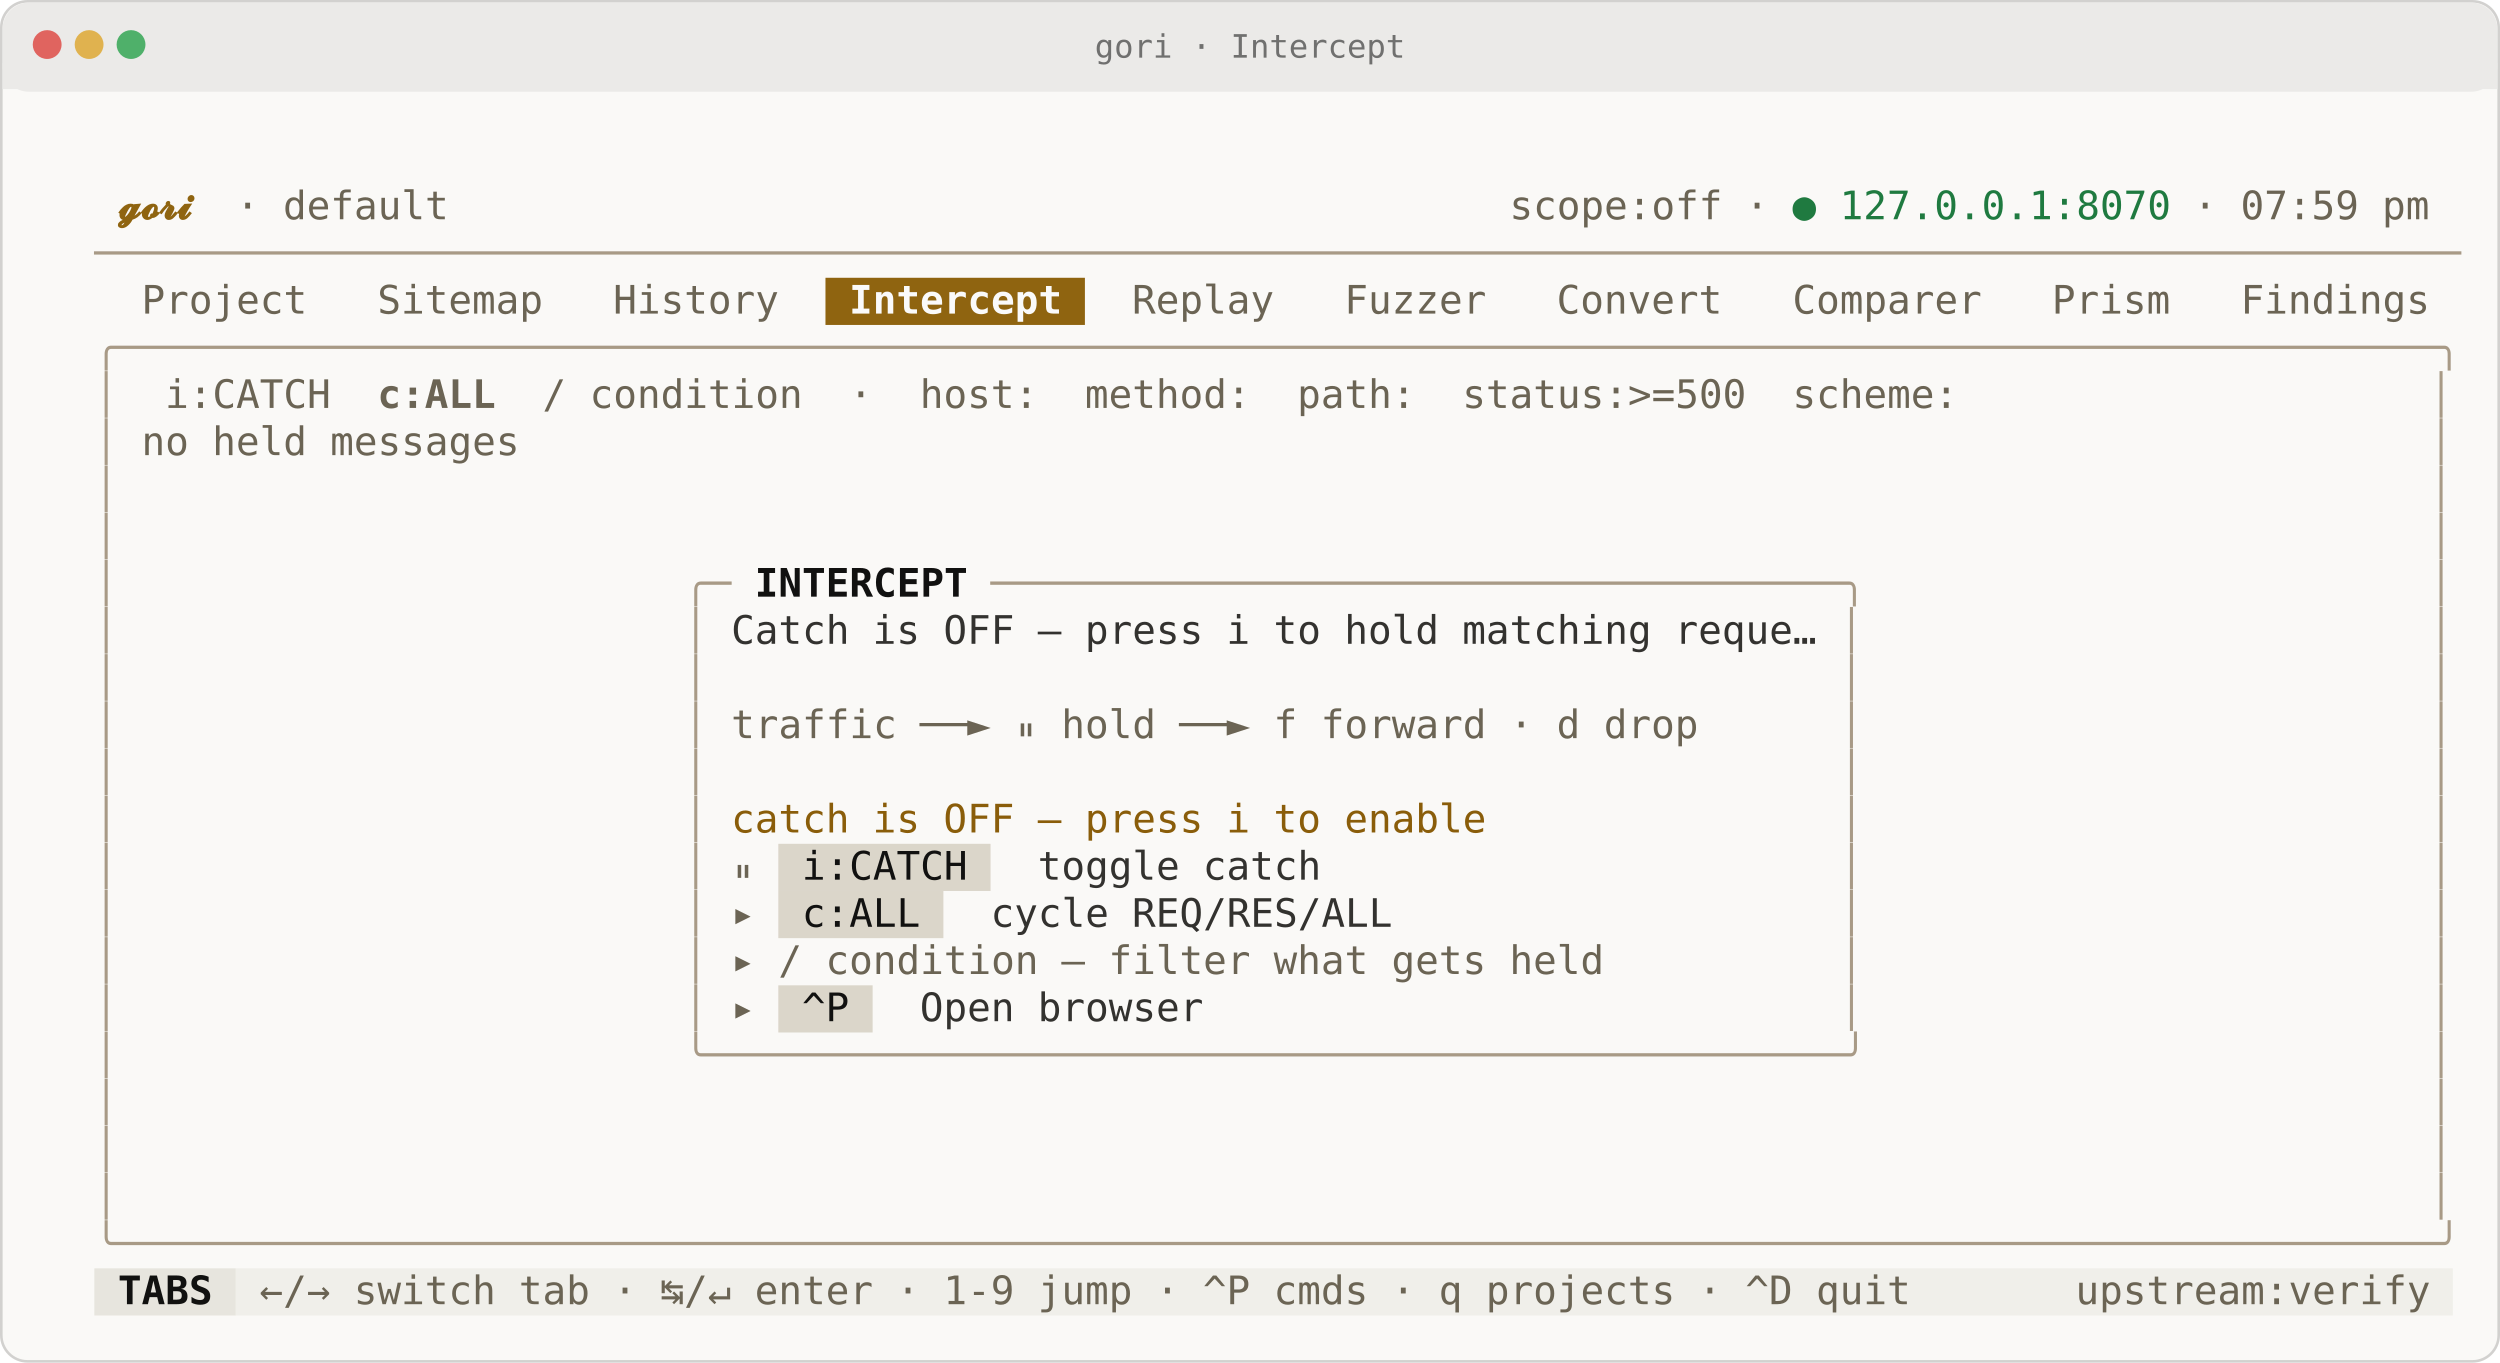
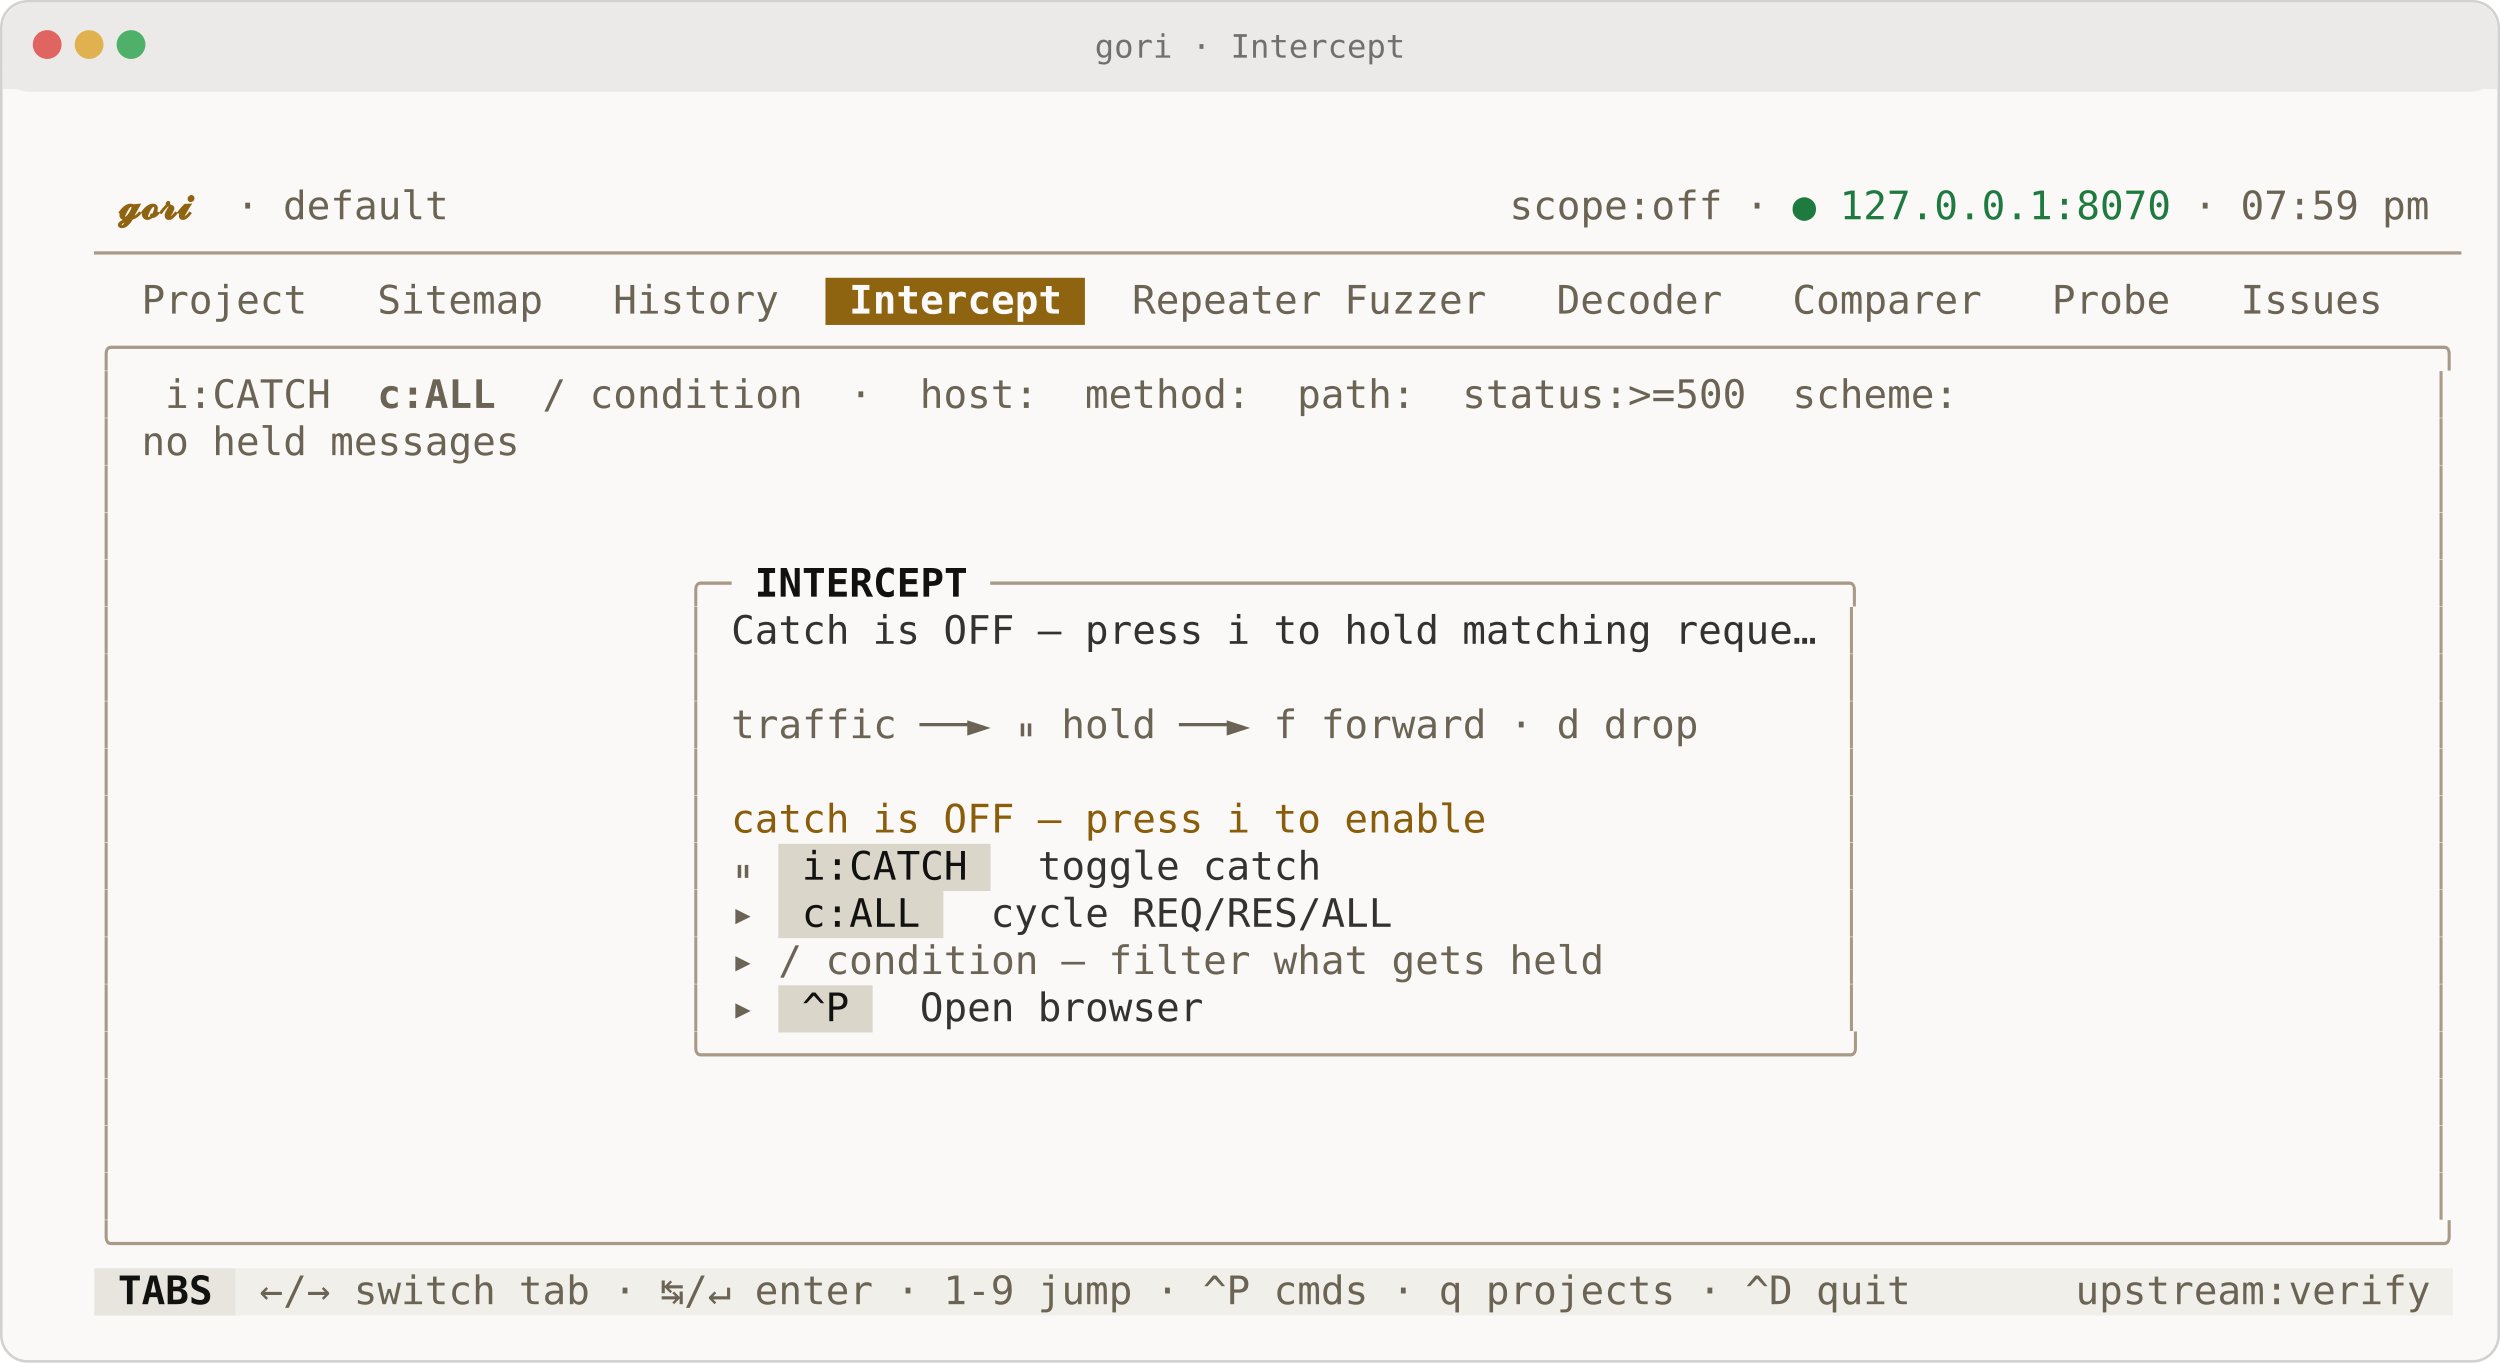
<svg xmlns="http://www.w3.org/2000/svg" width="954" height="520" viewBox="0 0 954.0 520.0" font-family="ui-monospace,'SF Mono','JetBrains Mono',Menlo,Consolas,monospace" font-size="15.0px" role="img" aria-label="gori · Intercept">
  <rect x="0.5" y="0.5" width="953.0" height="519.0" rx="10" ry="10" fill="#faf9f7" stroke="#d2d1cf" stroke-width="1" />
  <rect x="1" y="1" width="952.0" height="34.0" rx="10" ry="10" fill="#ebeae8" />
  <rect x="1" y="24.0" width="952.0" height="10" fill="#ebeae8" />
  <circle cx="18.0" cy="17.0" r="5.5" fill="#e0645f" />
  <circle cx="34.0" cy="17.0" r="5.5" fill="#e0b24f" />
  <circle cx="50.0" cy="17.0" r="5.5" fill="#4fb06a" />
  <text x="477.0" y="22.0" text-anchor="middle" fill="#70706f" font-size="12.3px">gori · Intercept</text>
  <rect x="315.00" y="106.00" width="99.00" height="18.00" fill="#8f6410" />
  <rect x="297.00" y="322.00" width="81.00" height="18.00" fill="#dbd6ca" />
  <rect x="297.00" y="340.00" width="63.00" height="18.00" fill="#dbd6ca" />
  <rect x="297.00" y="376.00" width="36.00" height="18.00" fill="#dbd6ca" />
  <rect x="36.00" y="484.00" width="54.00" height="18.00" fill="#e7e5de" />
  <rect x="90.00" y="484.00" width="846.00" height="18.00" fill="#f0efea" />
  <text x="45.00" y="83.68" textLength="36.00" lengthAdjust="spacingAndGlyphs" fill="#8f6410" font-weight="700" xml:space="preserve">𝓰𝓸𝓻𝓲</text>
  <text x="90.00" y="83.68" textLength="9.00" lengthAdjust="spacingAndGlyphs" fill="#6b6454" xml:space="preserve">·</text>
  <text x="108.00" y="83.68" textLength="63.00" lengthAdjust="spacingAndGlyphs" fill="#6b6454" xml:space="preserve">default</text>
  <text x="576.00" y="83.68" textLength="81.00" lengthAdjust="spacingAndGlyphs" fill="#6b6454" xml:space="preserve">scope:off</text>
  <text x="666.00" y="83.68" textLength="9.00" lengthAdjust="spacingAndGlyphs" fill="#6b6454" xml:space="preserve">·</text>
  <text x="684.00" y="83.68" textLength="9.00" lengthAdjust="spacingAndGlyphs" fill="#1f7a40" xml:space="preserve">●</text>
  <text x="702.00" y="83.68" textLength="126.00" lengthAdjust="spacingAndGlyphs" fill="#1f7a40" xml:space="preserve">127.0.0.1:8070</text>
  <text x="837.00" y="83.68" textLength="9.00" lengthAdjust="spacingAndGlyphs" fill="#6b6454" xml:space="preserve">·</text>
  <text x="855.00" y="83.68" textLength="45.00" lengthAdjust="spacingAndGlyphs" fill="#6b6454" xml:space="preserve">07:59</text>
  <text x="909.00" y="83.68" textLength="18.00" lengthAdjust="spacingAndGlyphs" fill="#6b6454" xml:space="preserve">pm</text>
  <text x="36.00" y="101.68" textLength="900.00" lengthAdjust="spacingAndGlyphs" fill="#a89a86" xml:space="preserve">────────────────────────────────────────────────────────────────────────────────────────────────────</text>
  <text x="54.00" y="119.68" textLength="63.00" lengthAdjust="spacingAndGlyphs" fill="#6b6454" xml:space="preserve">Project</text>
  <text x="144.00" y="119.68" textLength="63.00" lengthAdjust="spacingAndGlyphs" fill="#6b6454" xml:space="preserve">Sitemap</text>
  <text x="234.00" y="119.68" textLength="63.00" lengthAdjust="spacingAndGlyphs" fill="#6b6454" xml:space="preserve">History</text>
  <text x="324.00" y="119.68" textLength="81.00" lengthAdjust="spacingAndGlyphs" fill="#fafafa" font-weight="700" xml:space="preserve">Intercept</text>
-   <text x="432.00" y="119.68" textLength="54.00" lengthAdjust="spacingAndGlyphs" fill="#6b6454" xml:space="preserve">Replay</text>
+   <text x="432.00" y="119.68" textLength="54.00" lengthAdjust="spacingAndGlyphs" fill="#6b6454" xml:space="preserve">Repeater</text>
  <text x="513.00" y="119.68" textLength="54.00" lengthAdjust="spacingAndGlyphs" fill="#6b6454" xml:space="preserve">Fuzzer</text>
-   <text x="594.00" y="119.68" textLength="63.00" lengthAdjust="spacingAndGlyphs" fill="#6b6454" xml:space="preserve">Convert</text>
+   <text x="594.00" y="119.68" textLength="63.00" lengthAdjust="spacingAndGlyphs" fill="#6b6454" xml:space="preserve">Decoder</text>
  <text x="684.00" y="119.68" textLength="72.00" lengthAdjust="spacingAndGlyphs" fill="#6b6454" xml:space="preserve">Comparer</text>
-   <text x="783.00" y="119.68" textLength="45.00" lengthAdjust="spacingAndGlyphs" fill="#6b6454" xml:space="preserve">Prism</text>
-   <text x="855.00" y="119.68" textLength="72.00" lengthAdjust="spacingAndGlyphs" fill="#6b6454" xml:space="preserve">Findings</text>
+   <text x="783.00" y="119.68" textLength="45.00" lengthAdjust="spacingAndGlyphs" fill="#6b6454" xml:space="preserve">Probe</text>
+   <text x="855.00" y="119.68" textLength="72.00" lengthAdjust="spacingAndGlyphs" fill="#6b6454" xml:space="preserve">Issues</text>
  <text x="36.00" y="137.68" textLength="900.00" lengthAdjust="spacingAndGlyphs" fill="#a89a86" xml:space="preserve">╭──────────────────────────────────────────────────────────────────────────────────────────────────╮</text>
  <text x="36.00" y="155.68" textLength="9.00" lengthAdjust="spacingAndGlyphs" fill="#a89a86" xml:space="preserve">│</text>
  <text x="63.00" y="155.68" textLength="63.00" lengthAdjust="spacingAndGlyphs" fill="#6b6454" xml:space="preserve">i:CATCH</text>
  <text x="144.00" y="155.68" textLength="45.00" lengthAdjust="spacingAndGlyphs" fill="#6b6454" font-weight="700" xml:space="preserve">c:ALL</text>
  <text x="207.00" y="155.68" textLength="9.00" lengthAdjust="spacingAndGlyphs" fill="#6b6454" xml:space="preserve">/</text>
  <text x="225.00" y="155.68" textLength="81.00" lengthAdjust="spacingAndGlyphs" fill="#6b6454" xml:space="preserve">condition</text>
  <text x="324.00" y="155.68" textLength="9.00" lengthAdjust="spacingAndGlyphs" fill="#6b6454" xml:space="preserve">·</text>
  <text x="351.00" y="155.68" textLength="45.00" lengthAdjust="spacingAndGlyphs" fill="#6b6454" xml:space="preserve">host:</text>
  <text x="414.00" y="155.68" textLength="63.00" lengthAdjust="spacingAndGlyphs" fill="#6b6454" xml:space="preserve">method:</text>
  <text x="495.00" y="155.68" textLength="45.00" lengthAdjust="spacingAndGlyphs" fill="#6b6454" xml:space="preserve">path:</text>
  <text x="558.00" y="155.68" textLength="108.00" lengthAdjust="spacingAndGlyphs" fill="#6b6454" xml:space="preserve">status:&gt;=500</text>
  <text x="684.00" y="155.68" textLength="63.00" lengthAdjust="spacingAndGlyphs" fill="#6b6454" xml:space="preserve">scheme:</text>
  <text x="927.00" y="155.68" textLength="9.00" lengthAdjust="spacingAndGlyphs" fill="#a89a86" xml:space="preserve">│</text>
  <text x="36.00" y="173.68" textLength="9.00" lengthAdjust="spacingAndGlyphs" fill="#a89a86" xml:space="preserve">│</text>
  <text x="54.00" y="173.68" textLength="18.00" lengthAdjust="spacingAndGlyphs" fill="#6b6454" xml:space="preserve">no</text>
  <text x="81.00" y="173.68" textLength="36.00" lengthAdjust="spacingAndGlyphs" fill="#6b6454" xml:space="preserve">held</text>
  <text x="126.00" y="173.68" textLength="72.00" lengthAdjust="spacingAndGlyphs" fill="#6b6454" xml:space="preserve">messages</text>
  <text x="927.00" y="173.68" textLength="9.00" lengthAdjust="spacingAndGlyphs" fill="#a89a86" xml:space="preserve">│</text>
  <text x="36.00" y="191.68" textLength="9.00" lengthAdjust="spacingAndGlyphs" fill="#a89a86" xml:space="preserve">│</text>
  <text x="927.00" y="191.68" textLength="9.00" lengthAdjust="spacingAndGlyphs" fill="#a89a86" xml:space="preserve">│</text>
  <text x="36.00" y="209.68" textLength="9.00" lengthAdjust="spacingAndGlyphs" fill="#a89a86" xml:space="preserve">│</text>
  <text x="927.00" y="209.68" textLength="9.00" lengthAdjust="spacingAndGlyphs" fill="#a89a86" xml:space="preserve">│</text>
  <text x="36.00" y="227.68" textLength="9.00" lengthAdjust="spacingAndGlyphs" fill="#a89a86" xml:space="preserve">│</text>
  <text x="261.00" y="227.68" textLength="18.00" lengthAdjust="spacingAndGlyphs" fill="#a89a86" xml:space="preserve">╭─</text>
  <text x="288.00" y="227.68" textLength="81.00" lengthAdjust="spacingAndGlyphs" fill="#111110" font-weight="700" xml:space="preserve">INTERCEPT</text>
  <text x="378.00" y="227.68" textLength="333.00" lengthAdjust="spacingAndGlyphs" fill="#a89a86" xml:space="preserve">────────────────────────────────────╮</text>
  <text x="927.00" y="227.68" textLength="9.00" lengthAdjust="spacingAndGlyphs" fill="#a89a86" xml:space="preserve">│</text>
  <text x="36.00" y="245.68" textLength="9.00" lengthAdjust="spacingAndGlyphs" fill="#a89a86" xml:space="preserve">│</text>
  <text x="261.00" y="245.68" textLength="9.00" lengthAdjust="spacingAndGlyphs" fill="#a89a86" xml:space="preserve">│</text>
  <text x="279.00" y="245.68" textLength="45.00" lengthAdjust="spacingAndGlyphs" fill="#33322f" xml:space="preserve">Catch</text>
  <text x="333.00" y="245.68" textLength="18.00" lengthAdjust="spacingAndGlyphs" fill="#33322f" xml:space="preserve">is</text>
  <text x="360.00" y="245.68" textLength="27.00" lengthAdjust="spacingAndGlyphs" fill="#33322f" xml:space="preserve">OFF</text>
  <text x="396.00" y="245.68" textLength="9.00" lengthAdjust="spacingAndGlyphs" fill="#33322f" xml:space="preserve">—</text>
  <text x="414.00" y="245.68" textLength="45.00" lengthAdjust="spacingAndGlyphs" fill="#33322f" xml:space="preserve">press</text>
  <text x="468.00" y="245.68" textLength="9.00" lengthAdjust="spacingAndGlyphs" fill="#33322f" xml:space="preserve">i</text>
  <text x="486.00" y="245.68" textLength="18.00" lengthAdjust="spacingAndGlyphs" fill="#33322f" xml:space="preserve">to</text>
  <text x="513.00" y="245.68" textLength="36.00" lengthAdjust="spacingAndGlyphs" fill="#33322f" xml:space="preserve">hold</text>
  <text x="558.00" y="245.68" textLength="72.00" lengthAdjust="spacingAndGlyphs" fill="#33322f" xml:space="preserve">matching</text>
  <text x="639.00" y="245.68" textLength="54.00" lengthAdjust="spacingAndGlyphs" fill="#33322f" xml:space="preserve">reque…</text>
  <text x="702.00" y="245.68" textLength="9.00" lengthAdjust="spacingAndGlyphs" fill="#a89a86" xml:space="preserve">│</text>
  <text x="927.00" y="245.68" textLength="9.00" lengthAdjust="spacingAndGlyphs" fill="#a89a86" xml:space="preserve">│</text>
  <text x="36.00" y="263.68" textLength="9.00" lengthAdjust="spacingAndGlyphs" fill="#a89a86" xml:space="preserve">│</text>
  <text x="261.00" y="263.68" textLength="9.00" lengthAdjust="spacingAndGlyphs" fill="#a89a86" xml:space="preserve">│</text>
  <text x="702.00" y="263.68" textLength="9.00" lengthAdjust="spacingAndGlyphs" fill="#a89a86" xml:space="preserve">│</text>
  <text x="927.00" y="263.68" textLength="9.00" lengthAdjust="spacingAndGlyphs" fill="#a89a86" xml:space="preserve">│</text>
  <text x="36.00" y="281.68" textLength="9.00" lengthAdjust="spacingAndGlyphs" fill="#a89a86" xml:space="preserve">│</text>
  <text x="261.00" y="281.68" textLength="9.00" lengthAdjust="spacingAndGlyphs" fill="#a89a86" xml:space="preserve">│</text>
  <text x="279.00" y="281.68" textLength="63.00" lengthAdjust="spacingAndGlyphs" fill="#6b6454" xml:space="preserve">traffic</text>
  <text x="351.00" y="281.68" textLength="27.00" lengthAdjust="spacingAndGlyphs" fill="#6b6454" xml:space="preserve">──►</text>
  <text x="387.00" y="281.68" textLength="9.00" lengthAdjust="spacingAndGlyphs" fill="#6b6454" xml:space="preserve">⏸</text>
  <text x="405.00" y="281.68" textLength="36.00" lengthAdjust="spacingAndGlyphs" fill="#6b6454" xml:space="preserve">hold</text>
  <text x="450.00" y="281.68" textLength="27.00" lengthAdjust="spacingAndGlyphs" fill="#6b6454" xml:space="preserve">──►</text>
  <text x="486.00" y="281.68" textLength="9.00" lengthAdjust="spacingAndGlyphs" fill="#6b6454" xml:space="preserve">f</text>
  <text x="504.00" y="281.68" textLength="63.00" lengthAdjust="spacingAndGlyphs" fill="#6b6454" xml:space="preserve">forward</text>
  <text x="576.00" y="281.68" textLength="9.00" lengthAdjust="spacingAndGlyphs" fill="#6b6454" xml:space="preserve">·</text>
  <text x="594.00" y="281.68" textLength="9.00" lengthAdjust="spacingAndGlyphs" fill="#6b6454" xml:space="preserve">d</text>
  <text x="612.00" y="281.68" textLength="36.00" lengthAdjust="spacingAndGlyphs" fill="#6b6454" xml:space="preserve">drop</text>
  <text x="702.00" y="281.68" textLength="9.00" lengthAdjust="spacingAndGlyphs" fill="#a89a86" xml:space="preserve">│</text>
  <text x="927.00" y="281.68" textLength="9.00" lengthAdjust="spacingAndGlyphs" fill="#a89a86" xml:space="preserve">│</text>
  <text x="36.00" y="299.68" textLength="9.00" lengthAdjust="spacingAndGlyphs" fill="#a89a86" xml:space="preserve">│</text>
  <text x="261.00" y="299.68" textLength="9.00" lengthAdjust="spacingAndGlyphs" fill="#a89a86" xml:space="preserve">│</text>
  <text x="702.00" y="299.68" textLength="9.00" lengthAdjust="spacingAndGlyphs" fill="#a89a86" xml:space="preserve">│</text>
  <text x="927.00" y="299.68" textLength="9.00" lengthAdjust="spacingAndGlyphs" fill="#a89a86" xml:space="preserve">│</text>
  <text x="36.00" y="317.68" textLength="9.00" lengthAdjust="spacingAndGlyphs" fill="#a89a86" xml:space="preserve">│</text>
  <text x="261.00" y="317.68" textLength="9.00" lengthAdjust="spacingAndGlyphs" fill="#a89a86" xml:space="preserve">│</text>
  <text x="279.00" y="317.68" textLength="45.00" lengthAdjust="spacingAndGlyphs" fill="#8a5d0a" xml:space="preserve">catch</text>
  <text x="333.00" y="317.68" textLength="18.00" lengthAdjust="spacingAndGlyphs" fill="#8a5d0a" xml:space="preserve">is</text>
  <text x="360.00" y="317.68" textLength="27.00" lengthAdjust="spacingAndGlyphs" fill="#8a5d0a" xml:space="preserve">OFF</text>
  <text x="396.00" y="317.68" textLength="9.00" lengthAdjust="spacingAndGlyphs" fill="#8a5d0a" xml:space="preserve">—</text>
  <text x="414.00" y="317.68" textLength="45.00" lengthAdjust="spacingAndGlyphs" fill="#8a5d0a" xml:space="preserve">press</text>
  <text x="468.00" y="317.68" textLength="9.00" lengthAdjust="spacingAndGlyphs" fill="#8a5d0a" xml:space="preserve">i</text>
  <text x="486.00" y="317.68" textLength="18.00" lengthAdjust="spacingAndGlyphs" fill="#8a5d0a" xml:space="preserve">to</text>
  <text x="513.00" y="317.68" textLength="54.00" lengthAdjust="spacingAndGlyphs" fill="#8a5d0a" xml:space="preserve">enable</text>
  <text x="702.00" y="317.68" textLength="9.00" lengthAdjust="spacingAndGlyphs" fill="#a89a86" xml:space="preserve">│</text>
  <text x="927.00" y="317.68" textLength="9.00" lengthAdjust="spacingAndGlyphs" fill="#a89a86" xml:space="preserve">│</text>
  <text x="36.00" y="335.68" textLength="9.00" lengthAdjust="spacingAndGlyphs" fill="#a89a86" xml:space="preserve">│</text>
  <text x="261.00" y="335.68" textLength="9.00" lengthAdjust="spacingAndGlyphs" fill="#a89a86" xml:space="preserve">│</text>
  <text x="279.00" y="335.68" textLength="9.00" lengthAdjust="spacingAndGlyphs" fill="#6b6454" xml:space="preserve">⏸</text>
  <text x="306.00" y="335.68" textLength="63.00" lengthAdjust="spacingAndGlyphs" fill="#111110" xml:space="preserve">i:CATCH</text>
  <text x="396.00" y="335.68" textLength="54.00" lengthAdjust="spacingAndGlyphs" fill="#33322f" xml:space="preserve">toggle</text>
  <text x="459.00" y="335.68" textLength="45.00" lengthAdjust="spacingAndGlyphs" fill="#33322f" xml:space="preserve">catch</text>
  <text x="702.00" y="335.68" textLength="9.00" lengthAdjust="spacingAndGlyphs" fill="#a89a86" xml:space="preserve">│</text>
  <text x="927.00" y="335.68" textLength="9.00" lengthAdjust="spacingAndGlyphs" fill="#a89a86" xml:space="preserve">│</text>
  <text x="36.00" y="353.68" textLength="9.00" lengthAdjust="spacingAndGlyphs" fill="#a89a86" xml:space="preserve">│</text>
  <text x="261.00" y="353.68" textLength="9.00" lengthAdjust="spacingAndGlyphs" fill="#a89a86" xml:space="preserve">│</text>
  <text x="279.00" y="353.68" textLength="9.00" lengthAdjust="spacingAndGlyphs" fill="#6b6454" xml:space="preserve">▸</text>
  <text x="306.00" y="353.68" textLength="45.00" lengthAdjust="spacingAndGlyphs" fill="#111110" xml:space="preserve">c:ALL</text>
  <text x="378.00" y="353.68" textLength="45.00" lengthAdjust="spacingAndGlyphs" fill="#33322f" xml:space="preserve">cycle</text>
  <text x="432.00" y="353.68" textLength="99.00" lengthAdjust="spacingAndGlyphs" fill="#33322f" xml:space="preserve">REQ/RES/ALL</text>
  <text x="702.00" y="353.68" textLength="9.00" lengthAdjust="spacingAndGlyphs" fill="#a89a86" xml:space="preserve">│</text>
  <text x="927.00" y="353.68" textLength="9.00" lengthAdjust="spacingAndGlyphs" fill="#a89a86" xml:space="preserve">│</text>
  <text x="36.00" y="371.68" textLength="9.00" lengthAdjust="spacingAndGlyphs" fill="#a89a86" xml:space="preserve">│</text>
  <text x="261.00" y="371.68" textLength="9.00" lengthAdjust="spacingAndGlyphs" fill="#a89a86" xml:space="preserve">│</text>
  <text x="279.00" y="371.68" textLength="9.00" lengthAdjust="spacingAndGlyphs" fill="#6b6454" xml:space="preserve">▸</text>
  <text x="297.00" y="371.68" textLength="9.00" lengthAdjust="spacingAndGlyphs" fill="#6b6454" xml:space="preserve">/</text>
  <text x="315.00" y="371.68" textLength="81.00" lengthAdjust="spacingAndGlyphs" fill="#6b6454" xml:space="preserve">condition</text>
  <text x="405.00" y="371.68" textLength="9.00" lengthAdjust="spacingAndGlyphs" fill="#6b6454" xml:space="preserve">—</text>
  <text x="423.00" y="371.68" textLength="54.00" lengthAdjust="spacingAndGlyphs" fill="#6b6454" xml:space="preserve">filter</text>
  <text x="486.00" y="371.68" textLength="36.00" lengthAdjust="spacingAndGlyphs" fill="#6b6454" xml:space="preserve">what</text>
  <text x="531.00" y="371.68" textLength="36.00" lengthAdjust="spacingAndGlyphs" fill="#6b6454" xml:space="preserve">gets</text>
  <text x="576.00" y="371.68" textLength="36.00" lengthAdjust="spacingAndGlyphs" fill="#6b6454" xml:space="preserve">held</text>
  <text x="702.00" y="371.68" textLength="9.00" lengthAdjust="spacingAndGlyphs" fill="#a89a86" xml:space="preserve">│</text>
  <text x="927.00" y="371.68" textLength="9.00" lengthAdjust="spacingAndGlyphs" fill="#a89a86" xml:space="preserve">│</text>
  <text x="36.00" y="389.68" textLength="9.00" lengthAdjust="spacingAndGlyphs" fill="#a89a86" xml:space="preserve">│</text>
  <text x="261.00" y="389.68" textLength="9.00" lengthAdjust="spacingAndGlyphs" fill="#a89a86" xml:space="preserve">│</text>
  <text x="279.00" y="389.68" textLength="9.00" lengthAdjust="spacingAndGlyphs" fill="#6b6454" xml:space="preserve">▸</text>
  <text x="306.00" y="389.68" textLength="18.00" lengthAdjust="spacingAndGlyphs" fill="#111110" xml:space="preserve">^P</text>
  <text x="351.00" y="389.68" textLength="36.00" lengthAdjust="spacingAndGlyphs" fill="#33322f" xml:space="preserve">Open</text>
  <text x="396.00" y="389.68" textLength="63.00" lengthAdjust="spacingAndGlyphs" fill="#33322f" xml:space="preserve">browser</text>
  <text x="702.00" y="389.68" textLength="9.00" lengthAdjust="spacingAndGlyphs" fill="#a89a86" xml:space="preserve">│</text>
  <text x="927.00" y="389.68" textLength="9.00" lengthAdjust="spacingAndGlyphs" fill="#a89a86" xml:space="preserve">│</text>
  <text x="36.00" y="407.68" textLength="9.00" lengthAdjust="spacingAndGlyphs" fill="#a89a86" xml:space="preserve">│</text>
  <text x="261.00" y="407.68" textLength="450.00" lengthAdjust="spacingAndGlyphs" fill="#a89a86" xml:space="preserve">╰────────────────────────────────────────────────╯</text>
  <text x="927.00" y="407.68" textLength="9.00" lengthAdjust="spacingAndGlyphs" fill="#a89a86" xml:space="preserve">│</text>
  <text x="36.00" y="425.68" textLength="9.00" lengthAdjust="spacingAndGlyphs" fill="#a89a86" xml:space="preserve">│</text>
  <text x="927.00" y="425.68" textLength="9.00" lengthAdjust="spacingAndGlyphs" fill="#a89a86" xml:space="preserve">│</text>
  <text x="36.00" y="443.68" textLength="9.00" lengthAdjust="spacingAndGlyphs" fill="#a89a86" xml:space="preserve">│</text>
  <text x="927.00" y="443.68" textLength="9.00" lengthAdjust="spacingAndGlyphs" fill="#a89a86" xml:space="preserve">│</text>
  <text x="36.00" y="461.68" textLength="9.00" lengthAdjust="spacingAndGlyphs" fill="#a89a86" xml:space="preserve">│</text>
  <text x="927.00" y="461.68" textLength="9.00" lengthAdjust="spacingAndGlyphs" fill="#a89a86" xml:space="preserve">│</text>
  <text x="36.00" y="479.68" textLength="900.00" lengthAdjust="spacingAndGlyphs" fill="#a89a86" xml:space="preserve">╰──────────────────────────────────────────────────────────────────────────────────────────────────╯</text>
  <text x="45.00" y="497.68" textLength="36.00" lengthAdjust="spacingAndGlyphs" fill="#111110" font-weight="700" xml:space="preserve">TABS</text>
  <text x="99.00" y="497.68" textLength="27.00" lengthAdjust="spacingAndGlyphs" fill="#6b6454" xml:space="preserve">←/→</text>
  <text x="135.00" y="497.68" textLength="54.00" lengthAdjust="spacingAndGlyphs" fill="#6b6454" xml:space="preserve">switch</text>
  <text x="198.00" y="497.68" textLength="27.00" lengthAdjust="spacingAndGlyphs" fill="#6b6454" xml:space="preserve">tab</text>
  <text x="234.00" y="497.68" textLength="9.00" lengthAdjust="spacingAndGlyphs" fill="#6b6454" xml:space="preserve">·</text>
  <text x="252.00" y="497.68" textLength="27.00" lengthAdjust="spacingAndGlyphs" fill="#6b6454" xml:space="preserve">↹/↵</text>
  <text x="288.00" y="497.68" textLength="45.00" lengthAdjust="spacingAndGlyphs" fill="#6b6454" xml:space="preserve">enter</text>
  <text x="342.00" y="497.68" textLength="9.00" lengthAdjust="spacingAndGlyphs" fill="#6b6454" xml:space="preserve">·</text>
  <text x="360.00" y="497.68" textLength="27.00" lengthAdjust="spacingAndGlyphs" fill="#6b6454" xml:space="preserve">1-9</text>
  <text x="396.00" y="497.68" textLength="36.00" lengthAdjust="spacingAndGlyphs" fill="#6b6454" xml:space="preserve">jump</text>
  <text x="441.00" y="497.68" textLength="9.00" lengthAdjust="spacingAndGlyphs" fill="#6b6454" xml:space="preserve">·</text>
  <text x="459.00" y="497.68" textLength="18.00" lengthAdjust="spacingAndGlyphs" fill="#6b6454" xml:space="preserve">^P</text>
  <text x="486.00" y="497.68" textLength="36.00" lengthAdjust="spacingAndGlyphs" fill="#6b6454" xml:space="preserve">cmds</text>
  <text x="531.00" y="497.68" textLength="9.00" lengthAdjust="spacingAndGlyphs" fill="#6b6454" xml:space="preserve">·</text>
  <text x="549.00" y="497.68" textLength="9.00" lengthAdjust="spacingAndGlyphs" fill="#6b6454" xml:space="preserve">q</text>
  <text x="567.00" y="497.68" textLength="72.00" lengthAdjust="spacingAndGlyphs" fill="#6b6454" xml:space="preserve">projects</text>
  <text x="648.00" y="497.68" textLength="9.00" lengthAdjust="spacingAndGlyphs" fill="#6b6454" xml:space="preserve">·</text>
  <text x="666.00" y="497.68" textLength="18.00" lengthAdjust="spacingAndGlyphs" fill="#6b6454" xml:space="preserve">^D</text>
  <text x="693.00" y="497.68" textLength="36.00" lengthAdjust="spacingAndGlyphs" fill="#6b6454" xml:space="preserve">quit</text>
  <text x="792.00" y="497.68" textLength="135.00" lengthAdjust="spacingAndGlyphs" fill="#6b6454" xml:space="preserve">upstream:verify</text>
</svg>
